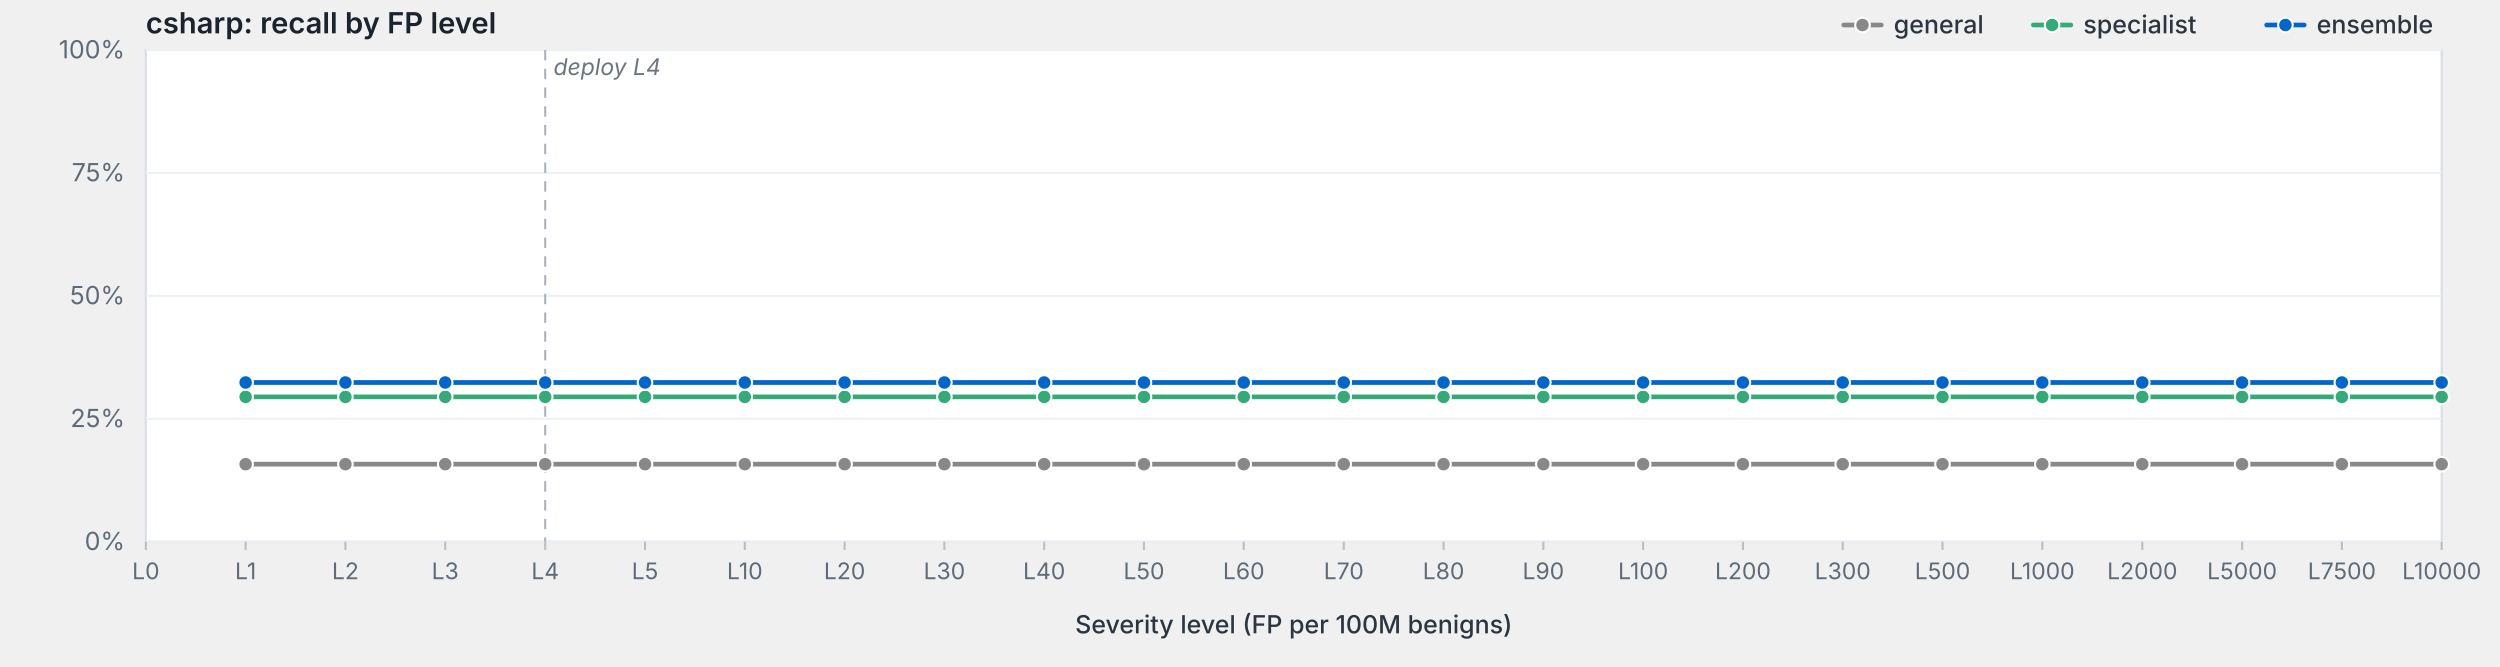
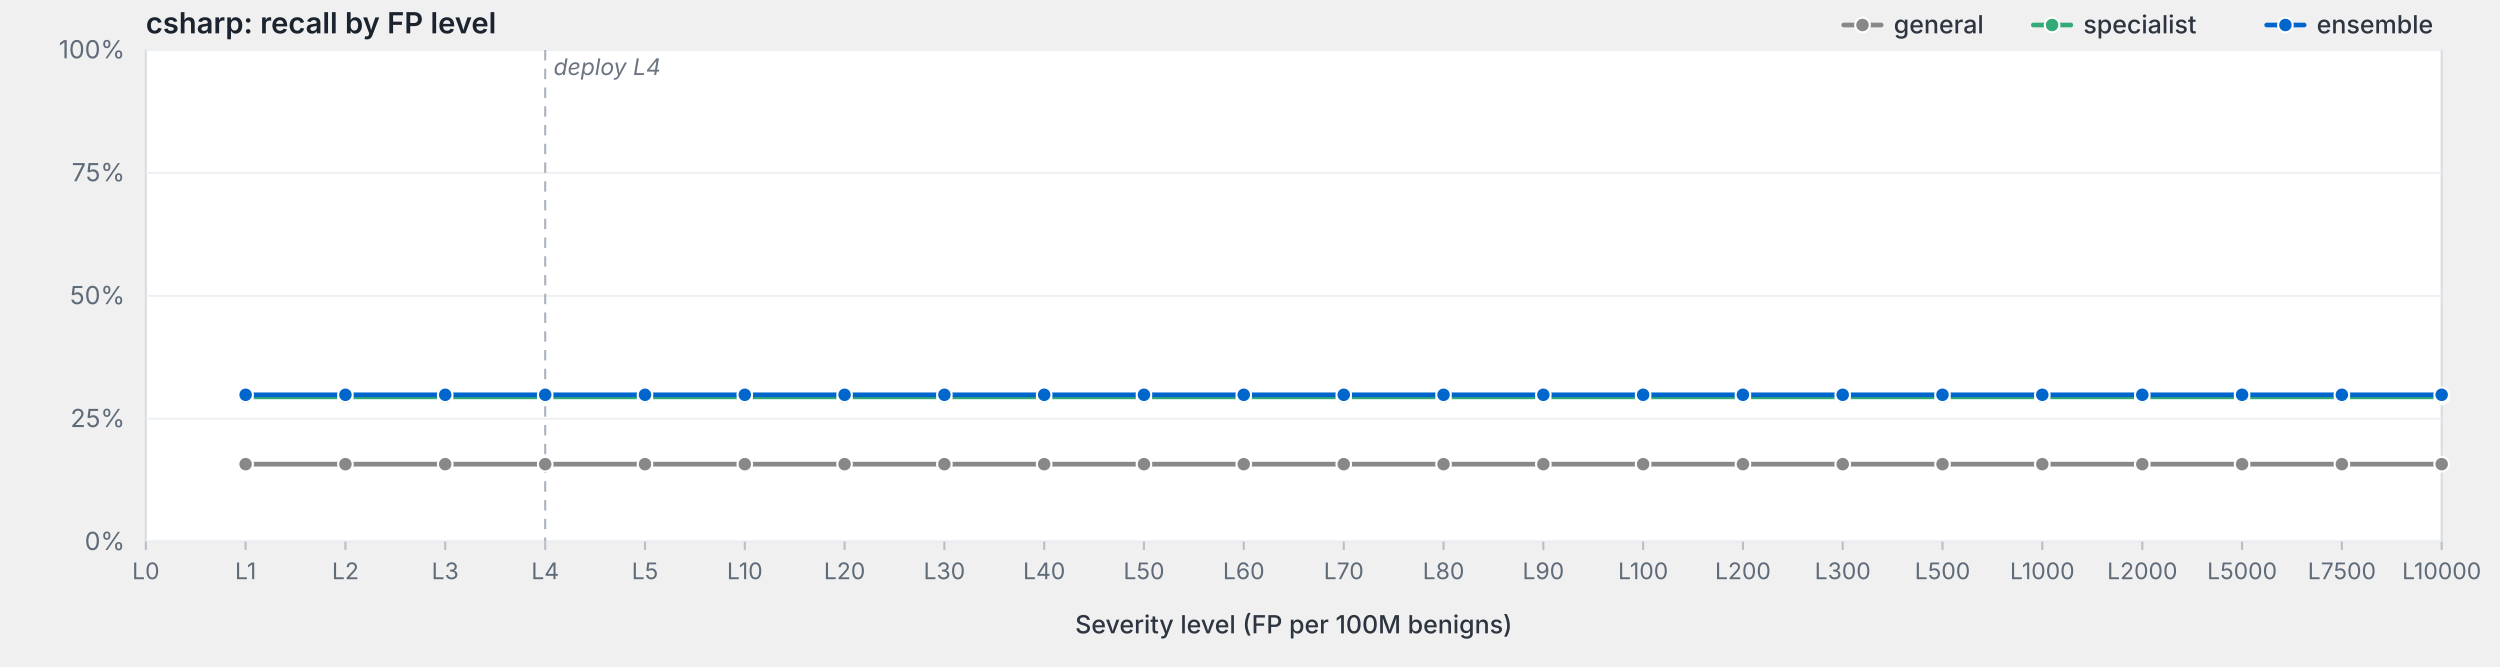
<svg xmlns="http://www.w3.org/2000/svg" viewBox="0 0 1200 320" width="1200" height="320" preserveAspectRatio="xMidYMid meet" role="img" aria-label="csharp: recall by FP level">
  <style>svg { background: #fdfdfd; }.frame { fill: #fff; stroke: #d8dde3; stroke-width: 1; }.grid { stroke: #eef0f3; stroke-width: 1; }.tick { stroke: #b8bfc7; stroke-width: 1; }.axis-label { fill: #5f6b78; font-family: -apple-system, BlinkMacSystemFont, "Segoe UI", system-ui, sans-serif; font-size: 12px; }.x-label { fill: #5f6b78; font-family: -apple-system, BlinkMacSystemFont, "Segoe UI", system-ui, sans-serif; font-size: 11px; }.axis-title { fill: #2d3540; font-family: -apple-system, BlinkMacSystemFont, "Segoe UI", system-ui, sans-serif; font-size: 12px; font-weight: 500; }.title { fill: #1a232e; font-family: -apple-system, BlinkMacSystemFont, "Segoe UI", system-ui, sans-serif; font-size: 14px; font-weight: 600; }.deploy-marker { stroke: #aab2bd; stroke-width: 1; stroke-dasharray: 5,4; }.deploy-label { fill: #6b7480; font-family: -apple-system, BlinkMacSystemFont, "Segoe UI", system-ui, sans-serif; font-size: 11px; font-style: italic; }.curve { fill: none; stroke-width: 2.25; stroke-linejoin: round; stroke-linecap: round; }.marker { stroke: #fff; stroke-width: 1; }.legend-text { fill: #2d3540; font-family: -apple-system, BlinkMacSystemFont, "Segoe UI", system-ui, sans-serif; font-size: 12px; font-weight: 500; }</style>
  <text class="title" x="70" y="16">csharp: recall by FP level</text>
  <rect class="frame" x="70" y="24" width="1102" height="236" />
  <line class="grid" x1="70" y1="260.0" x2="1172" y2="260.0" />
  <text class="axis-label" x="60" y="264.0" text-anchor="end">0%</text>
  <line class="grid" x1="70" y1="201.0" x2="1172" y2="201.0" />
  <text class="axis-label" x="60" y="205.0" text-anchor="end">25%</text>
  <line class="grid" x1="70" y1="142.0" x2="1172" y2="142.0" />
  <text class="axis-label" x="60" y="146.0" text-anchor="end">50%</text>
  <line class="grid" x1="70" y1="83.0" x2="1172" y2="83.0" />
  <text class="axis-label" x="60" y="87.0" text-anchor="end">75%</text>
  <line class="grid" x1="70" y1="24.0" x2="1172" y2="24.0" />
  <text class="axis-label" x="60" y="28.0" text-anchor="end">100%</text>
  <line class="deploy-marker" x1="261.7" y1="24" x2="261.7" y2="260" />
  <text class="deploy-label" x="265.7" y="36" text-anchor="start">deploy L4</text>
  <line class="tick" x1="70.0" y1="260" x2="70.0" y2="264" />
  <text class="x-label" x="70.0" y="278" text-anchor="middle">L0</text>
  <line class="tick" x1="117.9" y1="260" x2="117.9" y2="264" />
  <text class="x-label" x="117.9" y="278" text-anchor="middle">L1</text>
  <line class="tick" x1="165.8" y1="260" x2="165.8" y2="264" />
  <text class="x-label" x="165.8" y="278" text-anchor="middle">L2</text>
  <line class="tick" x1="213.7" y1="260" x2="213.7" y2="264" />
  <text class="x-label" x="213.7" y="278" text-anchor="middle">L3</text>
  <line class="tick" x1="261.7" y1="260" x2="261.7" y2="264" />
  <text class="x-label" x="261.7" y="278" text-anchor="middle">L4</text>
  <line class="tick" x1="309.6" y1="260" x2="309.6" y2="264" />
  <text class="x-label" x="309.6" y="278" text-anchor="middle">L5</text>
  <line class="tick" x1="357.5" y1="260" x2="357.5" y2="264" />
  <text class="x-label" x="357.5" y="278" text-anchor="middle">L10</text>
  <line class="tick" x1="405.4" y1="260" x2="405.4" y2="264" />
  <text class="x-label" x="405.4" y="278" text-anchor="middle">L20</text>
  <line class="tick" x1="453.3" y1="260" x2="453.3" y2="264" />
  <text class="x-label" x="453.3" y="278" text-anchor="middle">L30</text>
  <line class="tick" x1="501.2" y1="260" x2="501.2" y2="264" />
  <text class="x-label" x="501.2" y="278" text-anchor="middle">L40</text>
  <line class="tick" x1="549.1" y1="260" x2="549.1" y2="264" />
  <text class="x-label" x="549.1" y="278" text-anchor="middle">L50</text>
  <line class="tick" x1="597.0" y1="260" x2="597.0" y2="264" />
  <text class="x-label" x="597.0" y="278" text-anchor="middle">L60</text>
  <line class="tick" x1="645.0" y1="260" x2="645.0" y2="264" />
  <text class="x-label" x="645.0" y="278" text-anchor="middle">L70</text>
  <line class="tick" x1="692.9" y1="260" x2="692.9" y2="264" />
  <text class="x-label" x="692.9" y="278" text-anchor="middle">L80</text>
  <line class="tick" x1="740.8" y1="260" x2="740.8" y2="264" />
  <text class="x-label" x="740.8" y="278" text-anchor="middle">L90</text>
  <line class="tick" x1="788.7" y1="260" x2="788.7" y2="264" />
  <text class="x-label" x="788.7" y="278" text-anchor="middle">L100</text>
  <line class="tick" x1="836.6" y1="260" x2="836.6" y2="264" />
  <text class="x-label" x="836.6" y="278" text-anchor="middle">L200</text>
  <line class="tick" x1="884.5" y1="260" x2="884.5" y2="264" />
  <text class="x-label" x="884.5" y="278" text-anchor="middle">L300</text>
  <line class="tick" x1="932.4" y1="260" x2="932.4" y2="264" />
  <text class="x-label" x="932.4" y="278" text-anchor="middle">L500</text>
  <line class="tick" x1="980.3" y1="260" x2="980.3" y2="264" />
  <text class="x-label" x="980.3" y="278" text-anchor="middle">L1000</text>
  <line class="tick" x1="1028.3" y1="260" x2="1028.3" y2="264" />
  <text class="x-label" x="1028.3" y="278" text-anchor="middle">L2000</text>
  <line class="tick" x1="1076.2" y1="260" x2="1076.2" y2="264" />
  <text class="x-label" x="1076.2" y="278" text-anchor="middle">L5000</text>
  <line class="tick" x1="1124.1" y1="260" x2="1124.1" y2="264" />
  <text class="x-label" x="1124.1" y="278" text-anchor="middle">L7500</text>
  <line class="tick" x1="1172.0" y1="260" x2="1172.0" y2="264" />
  <text class="x-label" x="1172.0" y="278" text-anchor="middle">L10000</text>
  <text class="axis-title" x="621.0" y="304" text-anchor="middle">Severity level (FP per 100M benigns)</text>
  <path class="curve" d="M117.9,222.8 L165.8,222.8 L213.7,222.8 L261.7,222.8 L309.6,222.8 L357.5,222.8 L405.4,222.8 L453.3,222.8 L501.2,222.8 L549.1,222.8 L597.0,222.8 L645.0,222.8 L692.9,222.8 L740.8,222.8 L788.7,222.8 L836.6,222.8 L884.5,222.8 L932.4,222.8 L980.3,222.8 L1028.3,222.8 L1076.2,222.8 L1124.1,222.8 L1172.0,222.8" stroke="#888" />
  <circle class="marker" cx="117.9" cy="222.8" r="3.5" fill="#888" />
  <circle class="marker" cx="165.8" cy="222.8" r="3.5" fill="#888" />
  <circle class="marker" cx="213.7" cy="222.8" r="3.5" fill="#888" />
  <circle class="marker" cx="261.7" cy="222.8" r="3.5" fill="#888" />
  <circle class="marker" cx="309.6" cy="222.8" r="3.5" fill="#888" />
  <circle class="marker" cx="357.5" cy="222.8" r="3.5" fill="#888" />
  <circle class="marker" cx="405.4" cy="222.8" r="3.5" fill="#888" />
  <circle class="marker" cx="453.3" cy="222.8" r="3.5" fill="#888" />
  <circle class="marker" cx="501.2" cy="222.8" r="3.5" fill="#888" />
  <circle class="marker" cx="549.1" cy="222.8" r="3.5" fill="#888" />
  <circle class="marker" cx="597.0" cy="222.8" r="3.5" fill="#888" />
  <circle class="marker" cx="645.0" cy="222.8" r="3.5" fill="#888" />
  <circle class="marker" cx="692.9" cy="222.8" r="3.5" fill="#888" />
  <circle class="marker" cx="740.8" cy="222.8" r="3.5" fill="#888" />
  <circle class="marker" cx="788.7" cy="222.8" r="3.5" fill="#888" />
  <circle class="marker" cx="836.6" cy="222.8" r="3.5" fill="#888" />
  <circle class="marker" cx="884.5" cy="222.8" r="3.5" fill="#888" />
  <circle class="marker" cx="932.4" cy="222.8" r="3.5" fill="#888" />
  <circle class="marker" cx="980.3" cy="222.8" r="3.5" fill="#888" />
  <circle class="marker" cx="1028.3" cy="222.8" r="3.5" fill="#888" />
  <circle class="marker" cx="1076.2" cy="222.8" r="3.5" fill="#888" />
  <circle class="marker" cx="1124.1" cy="222.8" r="3.5" fill="#888" />
  <circle class="marker" cx="1172.0" cy="222.8" r="3.5" fill="#888" />
  <path class="curve" d="M117.9,190.5 L165.8,190.5 L213.7,190.5 L261.7,190.5 L309.6,190.5 L357.5,190.5 L405.4,190.5 L453.3,190.5 L501.2,190.5 L549.1,190.5 L597.0,190.5 L645.0,190.5 L692.9,190.5 L740.8,190.5 L788.7,190.5 L836.6,190.5 L884.5,190.5 L932.4,190.5 L980.3,190.5 L1028.3,190.5 L1076.2,190.5 L1124.1,190.5 L1172.0,190.5" stroke="#3a7" />
  <circle class="marker" cx="117.9" cy="190.5" r="3.5" fill="#3a7" />
  <circle class="marker" cx="165.8" cy="190.5" r="3.5" fill="#3a7" />
  <circle class="marker" cx="213.7" cy="190.5" r="3.5" fill="#3a7" />
  <circle class="marker" cx="261.7" cy="190.5" r="3.5" fill="#3a7" />
  <circle class="marker" cx="309.6" cy="190.5" r="3.5" fill="#3a7" />
  <circle class="marker" cx="357.5" cy="190.5" r="3.5" fill="#3a7" />
  <circle class="marker" cx="405.4" cy="190.5" r="3.5" fill="#3a7" />
  <circle class="marker" cx="453.3" cy="190.5" r="3.5" fill="#3a7" />
  <circle class="marker" cx="501.2" cy="190.5" r="3.5" fill="#3a7" />
  <circle class="marker" cx="549.1" cy="190.5" r="3.5" fill="#3a7" />
  <circle class="marker" cx="597.0" cy="190.5" r="3.5" fill="#3a7" />
  <circle class="marker" cx="645.0" cy="190.5" r="3.5" fill="#3a7" />
  <circle class="marker" cx="692.9" cy="190.5" r="3.5" fill="#3a7" />
  <circle class="marker" cx="740.8" cy="190.5" r="3.5" fill="#3a7" />
  <circle class="marker" cx="788.7" cy="190.5" r="3.5" fill="#3a7" />
  <circle class="marker" cx="836.6" cy="190.5" r="3.5" fill="#3a7" />
  <circle class="marker" cx="884.5" cy="190.5" r="3.5" fill="#3a7" />
  <circle class="marker" cx="932.4" cy="190.5" r="3.5" fill="#3a7" />
  <circle class="marker" cx="980.3" cy="190.5" r="3.5" fill="#3a7" />
  <circle class="marker" cx="1028.3" cy="190.5" r="3.5" fill="#3a7" />
  <circle class="marker" cx="1076.2" cy="190.5" r="3.5" fill="#3a7" />
  <circle class="marker" cx="1124.1" cy="190.5" r="3.5" fill="#3a7" />
  <circle class="marker" cx="1172.0" cy="190.5" r="3.5" fill="#3a7" />
-   <path class="curve" d="M117.9,183.6 L165.8,183.6 L213.7,183.6 L261.7,183.6 L309.6,183.6 L357.5,183.6 L405.4,183.6 L453.3,183.6 L501.2,183.6 L549.1,183.6 L597.0,183.6 L645.0,183.6 L692.9,183.6 L740.8,183.6 L788.7,183.6 L836.6,183.6 L884.5,183.6 L932.4,183.6 L980.3,183.6 L1028.3,183.6 L1076.2,183.6 L1124.1,183.6 L1172.0,183.6" stroke="#06c" />
-   <circle class="marker" cx="117.9" cy="183.6" r="3.5" fill="#06c" />
-   <circle class="marker" cx="165.8" cy="183.6" r="3.5" fill="#06c" />
-   <circle class="marker" cx="213.7" cy="183.6" r="3.5" fill="#06c" />
-   <circle class="marker" cx="261.7" cy="183.6" r="3.5" fill="#06c" />
-   <circle class="marker" cx="309.6" cy="183.6" r="3.5" fill="#06c" />
-   <circle class="marker" cx="357.5" cy="183.6" r="3.5" fill="#06c" />
-   <circle class="marker" cx="405.4" cy="183.6" r="3.5" fill="#06c" />
-   <circle class="marker" cx="453.3" cy="183.6" r="3.5" fill="#06c" />
-   <circle class="marker" cx="501.2" cy="183.6" r="3.5" fill="#06c" />
-   <circle class="marker" cx="549.1" cy="183.6" r="3.5" fill="#06c" />
-   <circle class="marker" cx="597.0" cy="183.6" r="3.5" fill="#06c" />
-   <circle class="marker" cx="645.0" cy="183.6" r="3.5" fill="#06c" />
-   <circle class="marker" cx="692.9" cy="183.6" r="3.5" fill="#06c" />
-   <circle class="marker" cx="740.8" cy="183.6" r="3.5" fill="#06c" />
-   <circle class="marker" cx="788.7" cy="183.6" r="3.5" fill="#06c" />
-   <circle class="marker" cx="836.6" cy="183.6" r="3.5" fill="#06c" />
-   <circle class="marker" cx="884.5" cy="183.6" r="3.5" fill="#06c" />
-   <circle class="marker" cx="932.4" cy="183.6" r="3.5" fill="#06c" />
-   <circle class="marker" cx="980.3" cy="183.6" r="3.5" fill="#06c" />
-   <circle class="marker" cx="1028.3" cy="183.6" r="3.5" fill="#06c" />
-   <circle class="marker" cx="1076.2" cy="183.6" r="3.5" fill="#06c" />
-   <circle class="marker" cx="1124.1" cy="183.6" r="3.5" fill="#06c" />
-   <circle class="marker" cx="1172.0" cy="183.6" r="3.5" fill="#06c" />
+   <path class="curve" d="M117.9,189.5 L165.8,189.5 L213.7,189.5 L261.7,189.5 L309.6,189.5 L357.5,189.5 L405.4,189.5 L453.3,189.5 L501.2,189.5 L549.1,189.5 L597.0,189.5 L645.0,189.5 L692.9,189.5 L740.8,189.5 L788.7,189.5 L836.6,189.5 L884.5,189.5 L932.4,189.5 L980.3,189.5 L1028.3,189.5 L1076.2,189.5 L1124.1,189.5 L1172.0,189.5" stroke="#06c" />
+   <circle class="marker" cx="117.9" cy="189.5" r="3.5" fill="#06c" />
+   <circle class="marker" cx="165.8" cy="189.5" r="3.5" fill="#06c" />
+   <circle class="marker" cx="213.7" cy="189.5" r="3.5" fill="#06c" />
+   <circle class="marker" cx="261.7" cy="189.5" r="3.5" fill="#06c" />
+   <circle class="marker" cx="309.6" cy="189.5" r="3.5" fill="#06c" />
+   <circle class="marker" cx="357.5" cy="189.5" r="3.5" fill="#06c" />
+   <circle class="marker" cx="405.4" cy="189.5" r="3.5" fill="#06c" />
+   <circle class="marker" cx="453.3" cy="189.5" r="3.5" fill="#06c" />
+   <circle class="marker" cx="501.2" cy="189.5" r="3.5" fill="#06c" />
+   <circle class="marker" cx="549.1" cy="189.5" r="3.5" fill="#06c" />
+   <circle class="marker" cx="597.0" cy="189.5" r="3.5" fill="#06c" />
+   <circle class="marker" cx="645.0" cy="189.5" r="3.5" fill="#06c" />
+   <circle class="marker" cx="692.9" cy="189.5" r="3.5" fill="#06c" />
+   <circle class="marker" cx="740.8" cy="189.5" r="3.5" fill="#06c" />
+   <circle class="marker" cx="788.7" cy="189.5" r="3.5" fill="#06c" />
+   <circle class="marker" cx="836.6" cy="189.5" r="3.5" fill="#06c" />
+   <circle class="marker" cx="884.5" cy="189.5" r="3.5" fill="#06c" />
+   <circle class="marker" cx="932.4" cy="189.5" r="3.5" fill="#06c" />
+   <circle class="marker" cx="980.3" cy="189.5" r="3.5" fill="#06c" />
+   <circle class="marker" cx="1028.3" cy="189.5" r="3.5" fill="#06c" />
+   <circle class="marker" cx="1076.2" cy="189.5" r="3.5" fill="#06c" />
+   <circle class="marker" cx="1124.1" cy="189.5" r="3.5" fill="#06c" />
+   <circle class="marker" cx="1172.0" cy="189.5" r="3.5" fill="#06c" />
  <line x1="1088.0" y1="12.0" x2="1106.0" y2="12.0" stroke="#06c" stroke-width="2.25" stroke-linecap="round" />
  <circle cx="1097.0" cy="12.0" r="3.5" fill="#06c" stroke="#fff" stroke-width="1" />
  <text class="legend-text" x="1112.0" y="16.0">ensemble</text>
  <line x1="976.0" y1="12.0" x2="994.0" y2="12.0" stroke="#3a7" stroke-width="2.25" stroke-linecap="round" />
  <circle cx="985.0" cy="12.0" r="3.5" fill="#3a7" stroke="#fff" stroke-width="1" />
  <text class="legend-text" x="1000.0" y="16.0">specialist</text>
  <line x1="885.0" y1="12.0" x2="903.0" y2="12.0" stroke="#888" stroke-width="2.25" stroke-linecap="round" />
  <circle cx="894.0" cy="12.0" r="3.5" fill="#888" stroke="#fff" stroke-width="1" />
  <text class="legend-text" x="909.0" y="16.0">general</text>
</svg>
